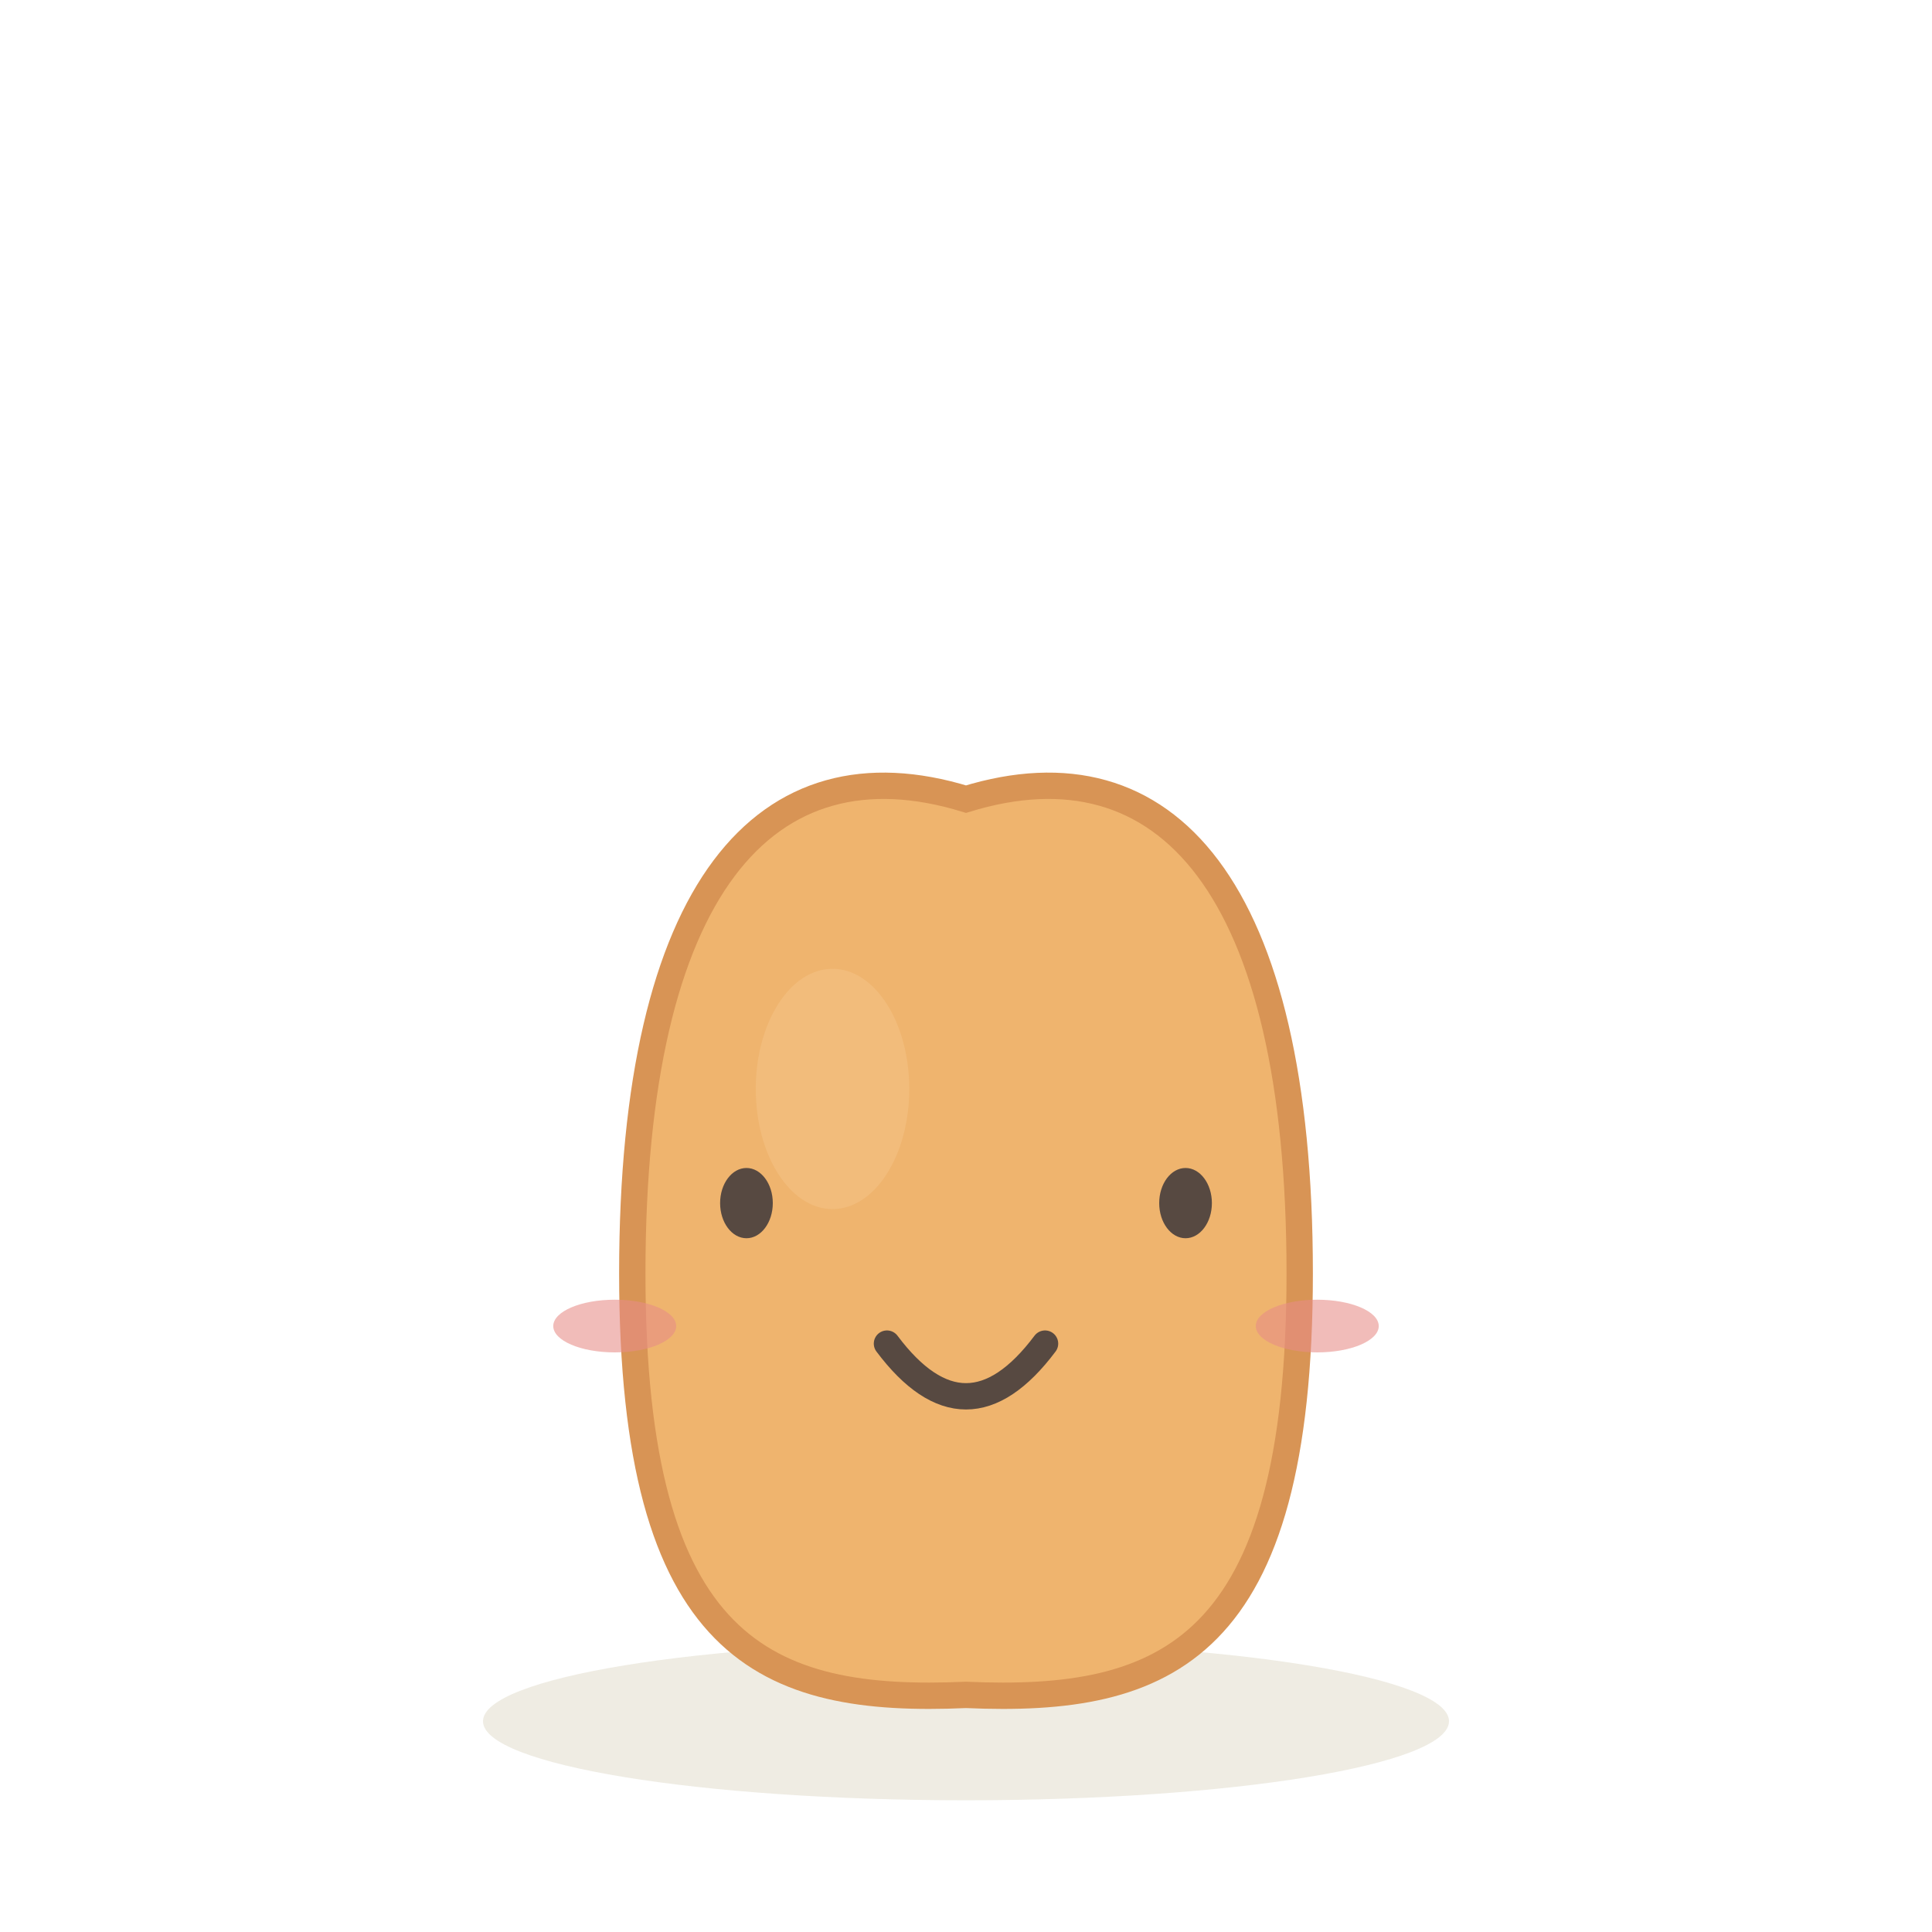
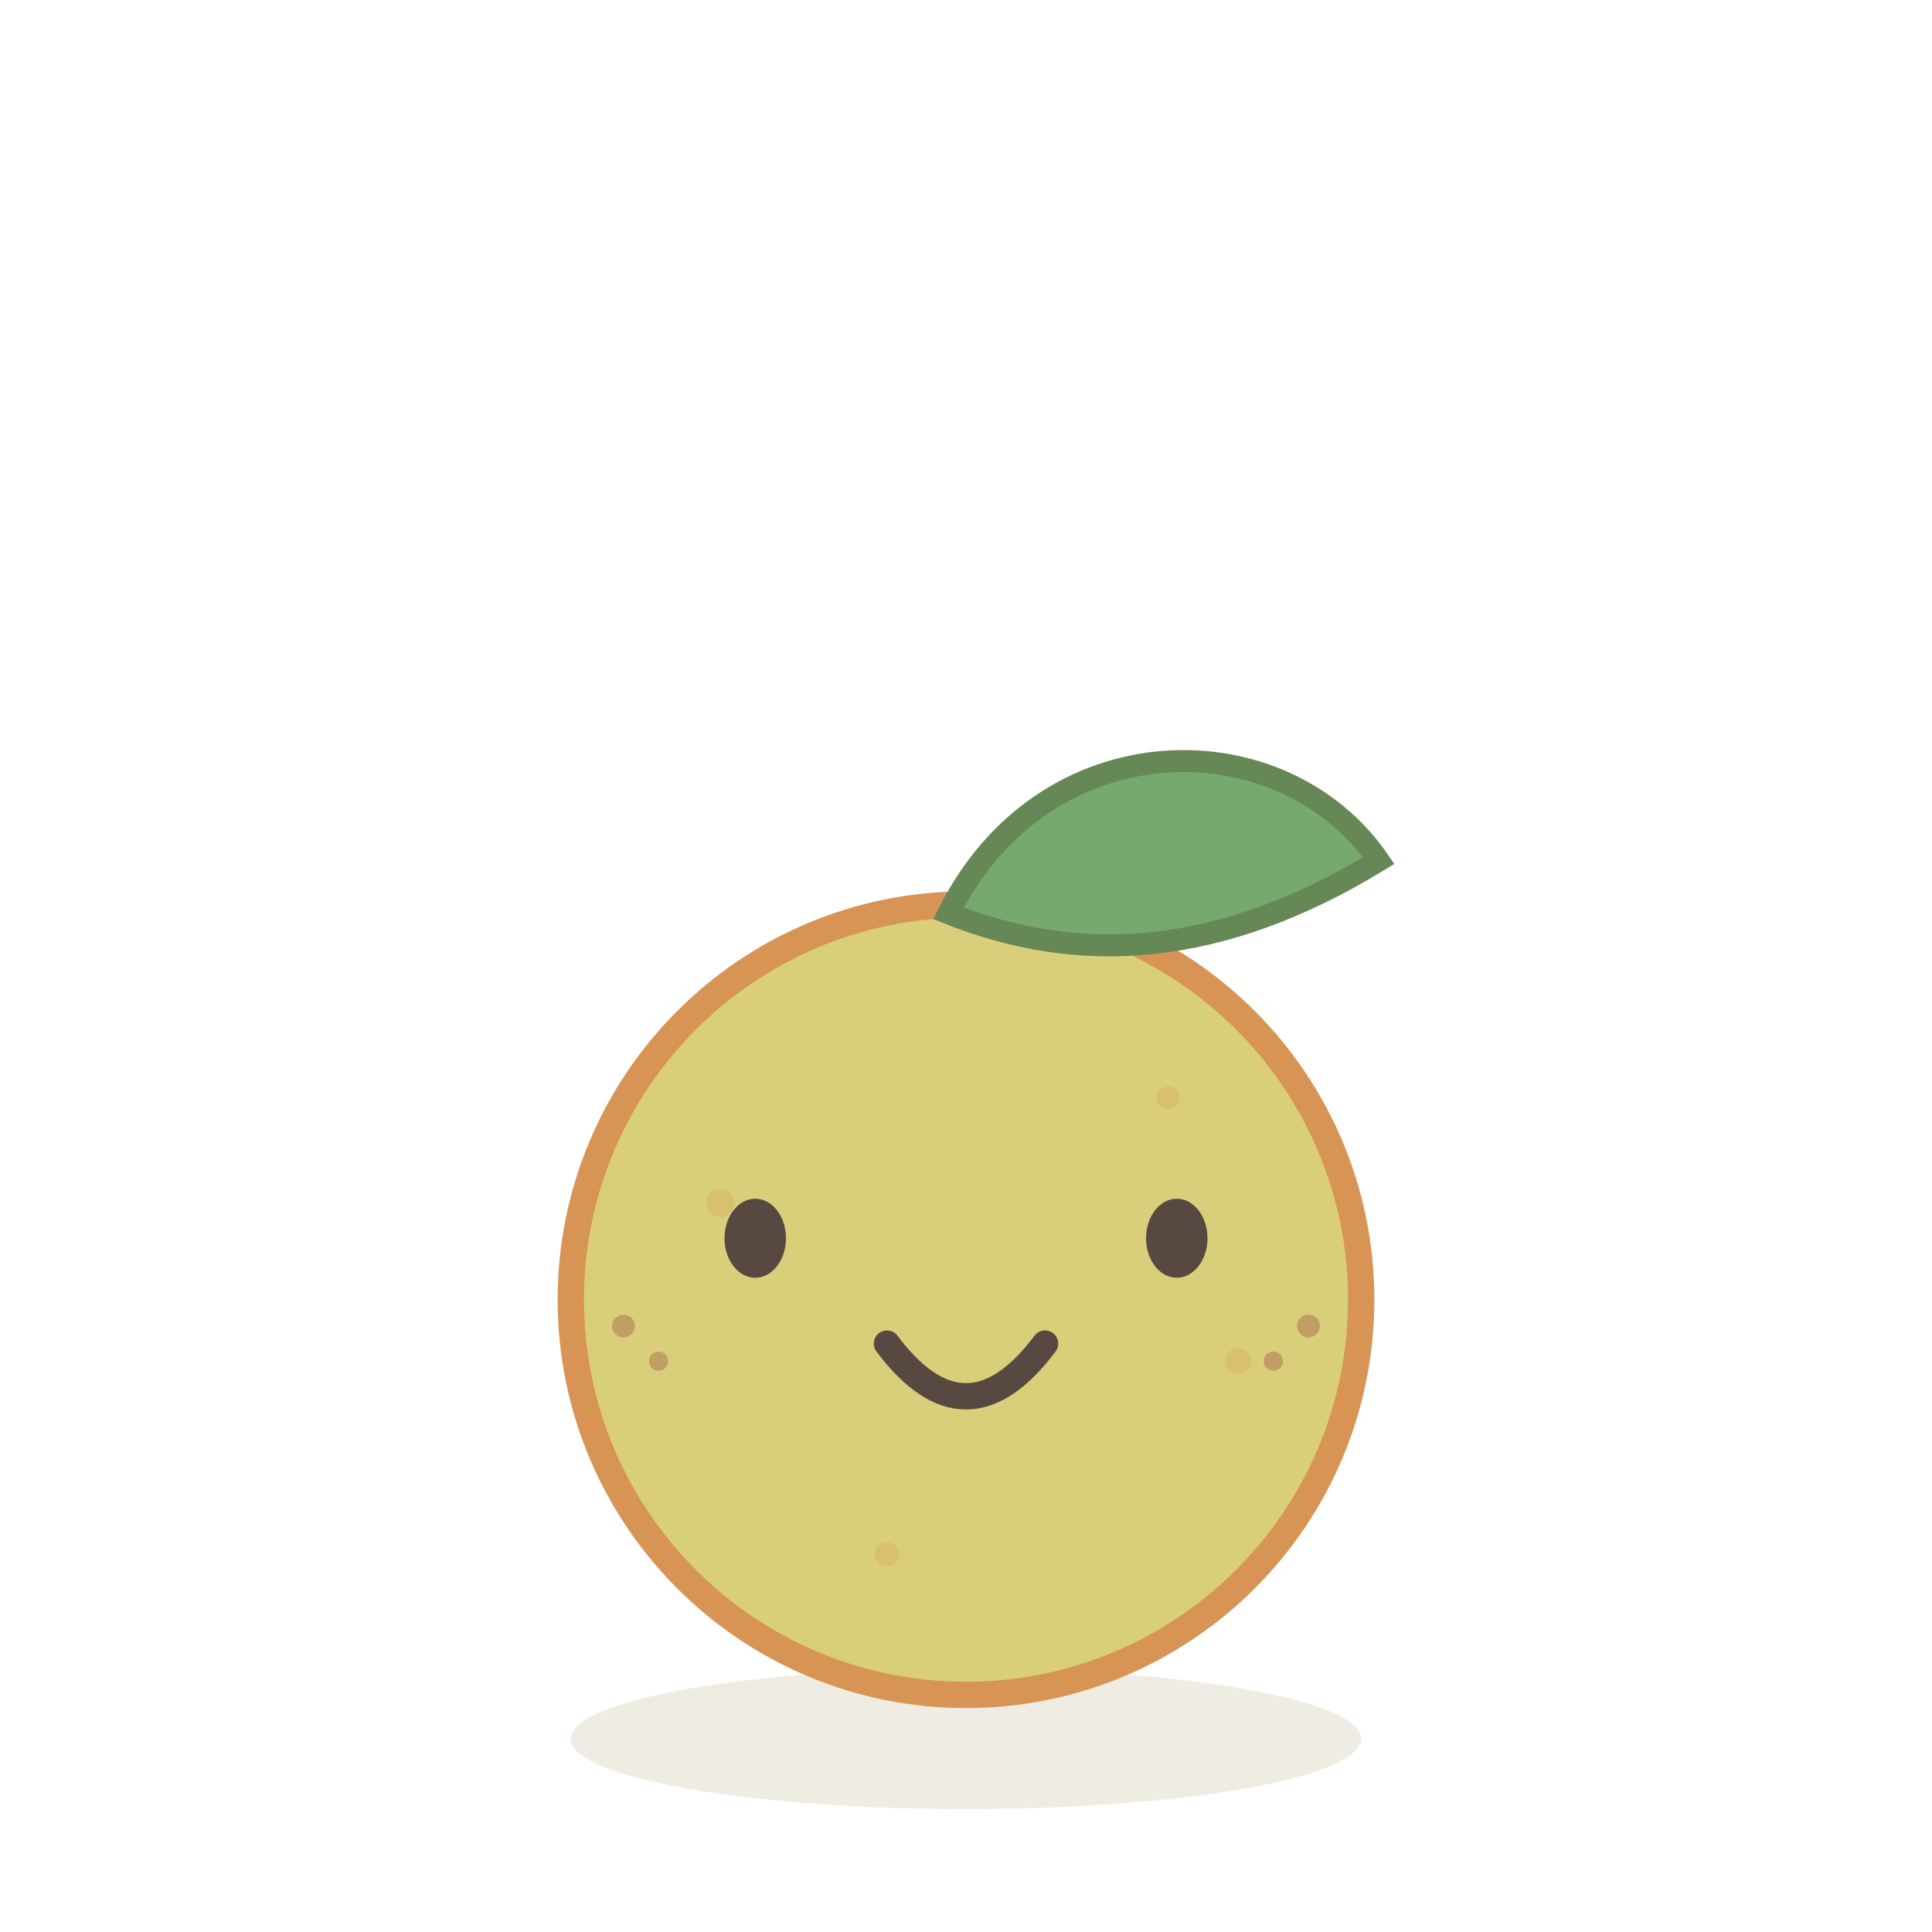
<svg xmlns="http://www.w3.org/2000/svg" width="220" height="220" viewBox="0 0 220 220" role="img">
-   <ellipse cx="110" cy="196" rx="55" ry="9" fill="#d8d2bd" opacity=".42" />
-   <path d="M72 145 C72 101,87.2 84,110 91 C132.8 84,148 101,148 145 C148 188,132.8 194,110 193 C87.2 194,72 188,72 145Z" fill="#efb46e" stroke="#d89455" stroke-width="3" />
-   <ellipse cx="94.8" cy="124" rx="8.74" ry="13.68" fill="#f7c991" opacity=".38" />
-   <ellipse cx="85" cy="137" rx="3" ry="4" fill="#574941" />
-   <ellipse cx="135" cy="137" rx="3" ry="4" fill="#574941" />
-   <ellipse cx="70" cy="151" rx="7" ry="3" fill="#e78c87" opacity=".58" />
-   <ellipse cx="150" cy="151" rx="7" ry="3" fill="#e78c87" opacity=".58" />
+   <ellipse cx="110" cy="198" rx="45" ry="8" fill="#d8d2bd" opacity=".42" />
+   <circle cx="110" cy="148" r="45" fill="#d9cf7a" stroke="#d89455" stroke-width="3" />
+   <g fill="#d89455" opacity=".25">
+     <circle cx="82" cy="137" r="1.6" />
+     <circle cx="141" cy="155" r="1.5" />
+     <circle cx="101" cy="177" r="1.4" />
+     <circle cx="133" cy="125" r="1.3" />
+   </g>
+   <path d="M108 104 C119 82,146 82,157 98 C139 109,123 110,108 104Z" fill="#76a96c" stroke="#668756" stroke-width="2.5" />
+   <ellipse cx="86" cy="141" rx="3.5" ry="4.5" fill="#574941" />
+   <ellipse cx="134" cy="141" rx="3.5" ry="4.5" fill="#574941" />
+   <g fill="#a96e4d" opacity=".5">
+     <circle cx="71" cy="151" r="1.3" />
+     <circle cx="75" cy="155" r="1.1" />
+     <circle cx="149" cy="151" r="1.3" />
+     <circle cx="145" cy="155" r="1.1" />
+   </g>
  <path d="M101 153q9 12 18 0" fill="none" stroke="#574941" stroke-width="3" stroke-linecap="round" />
</svg>
